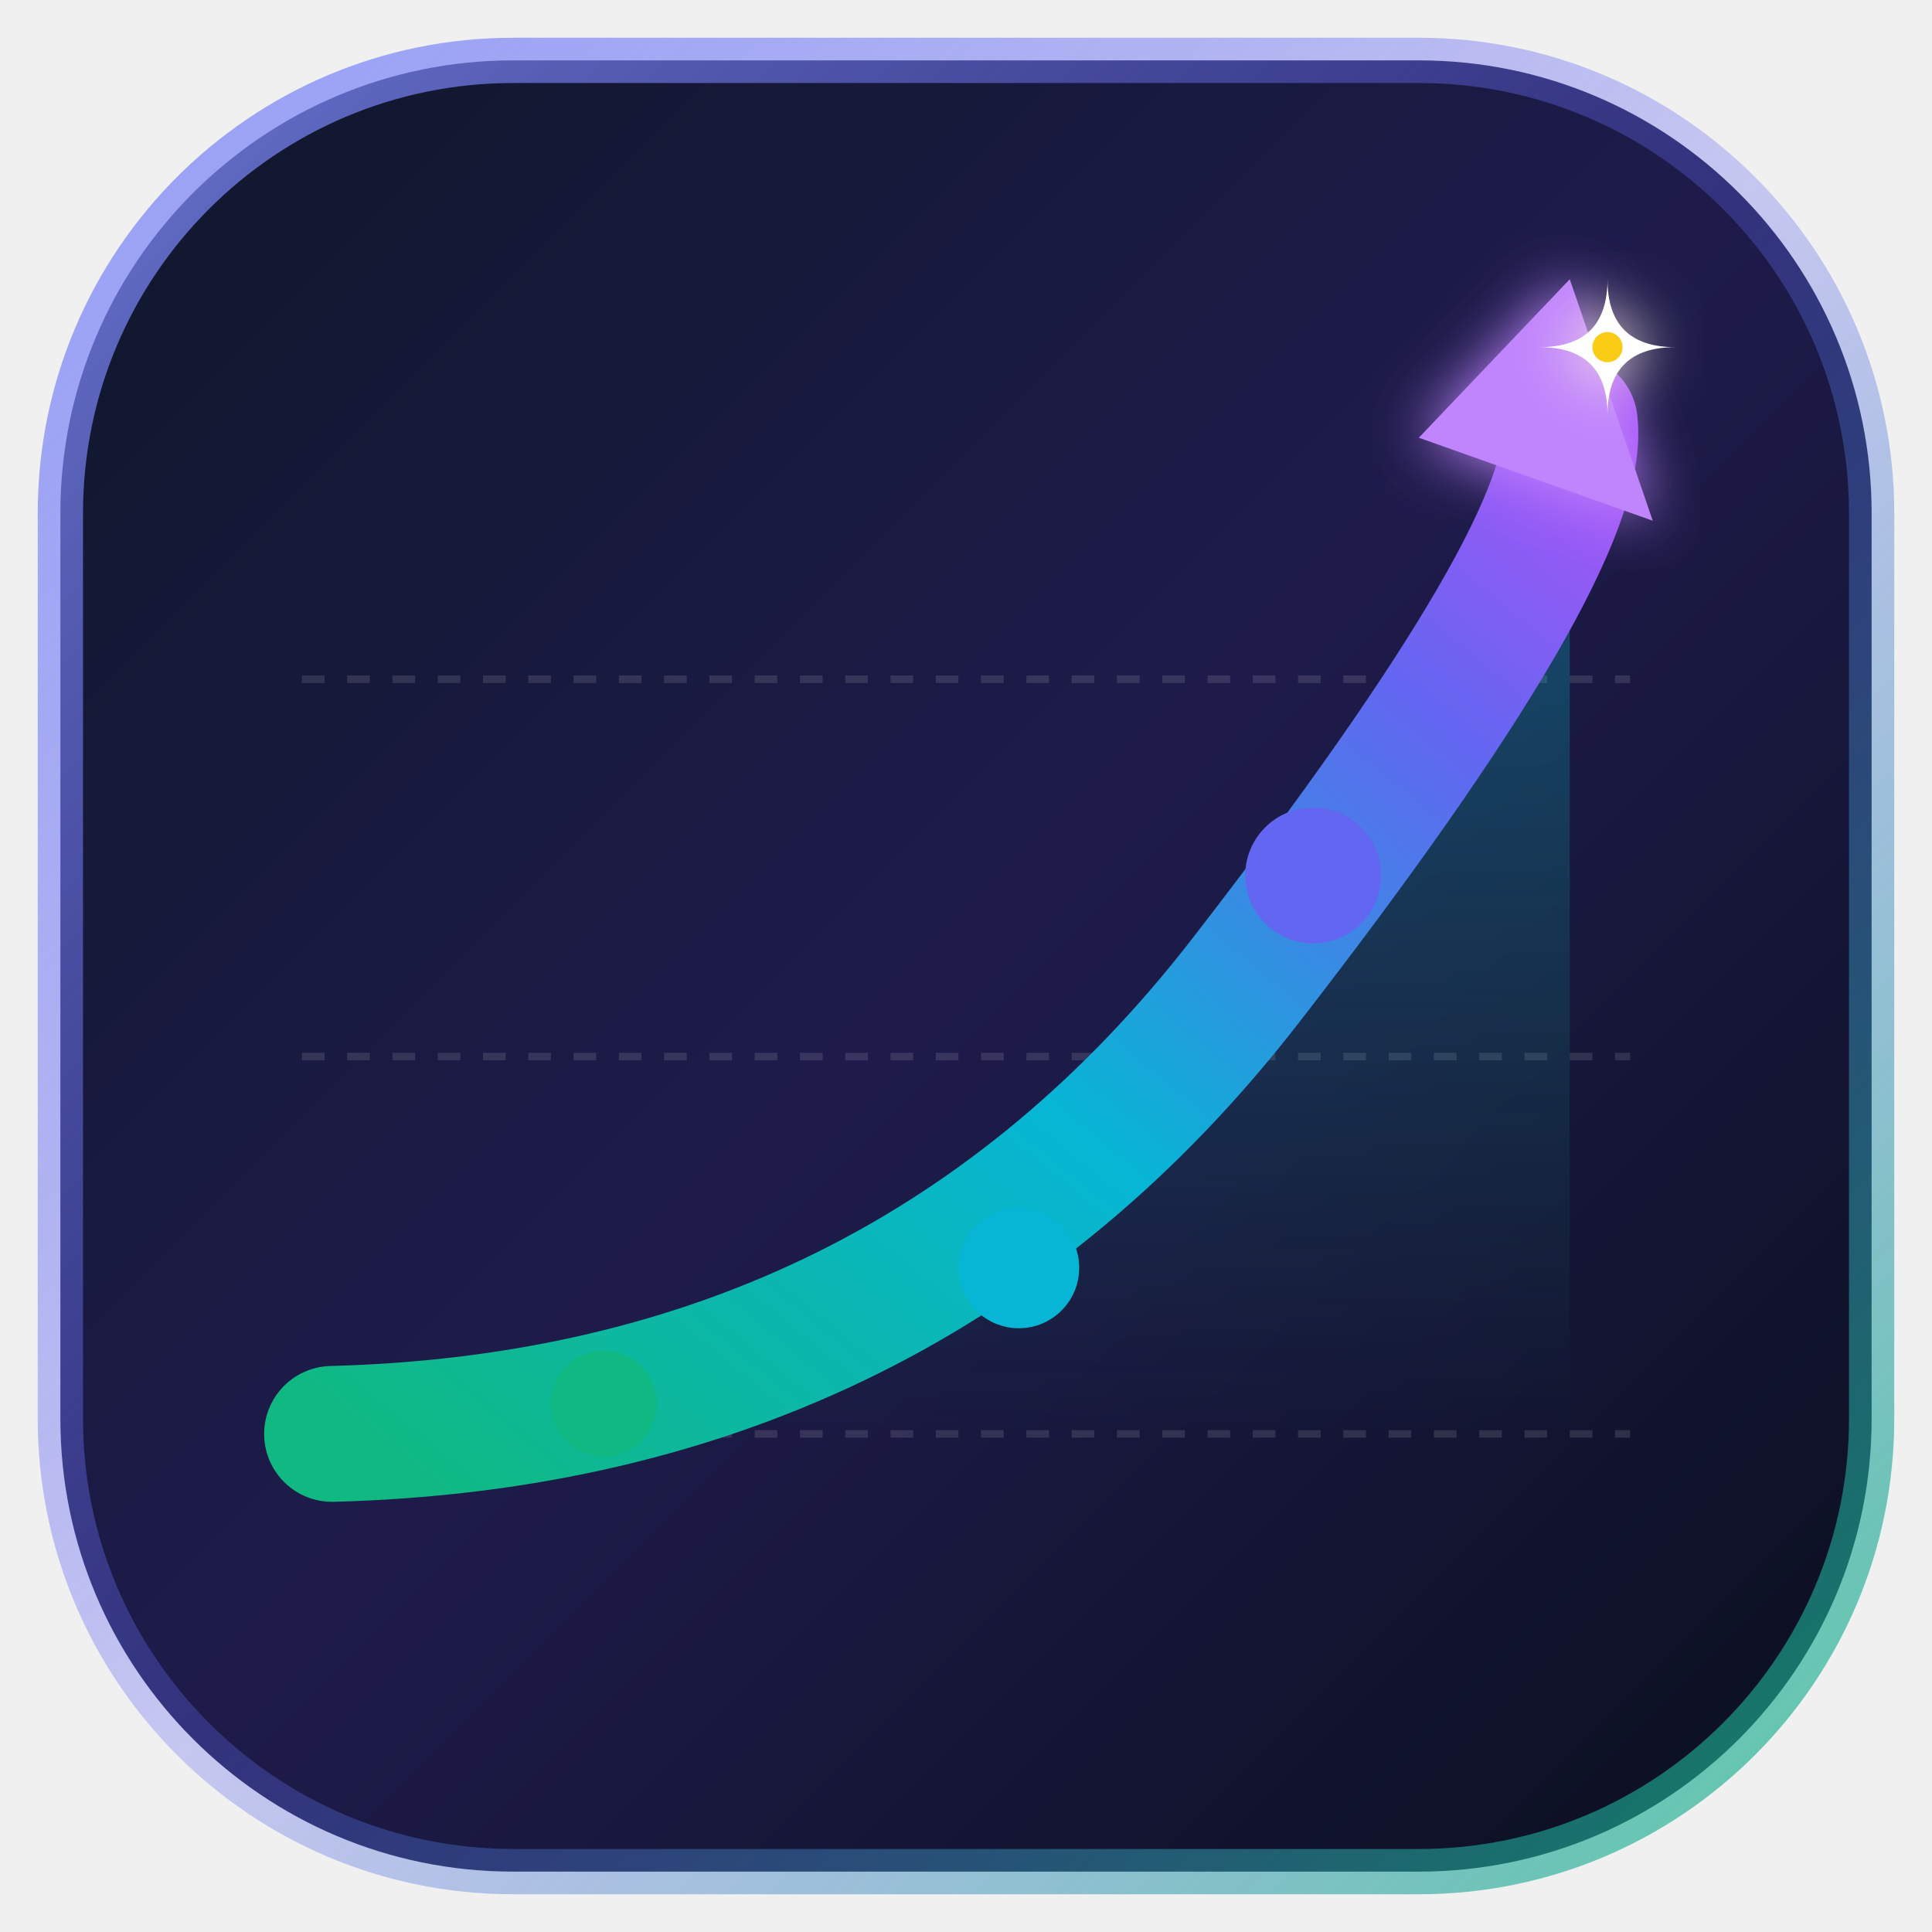
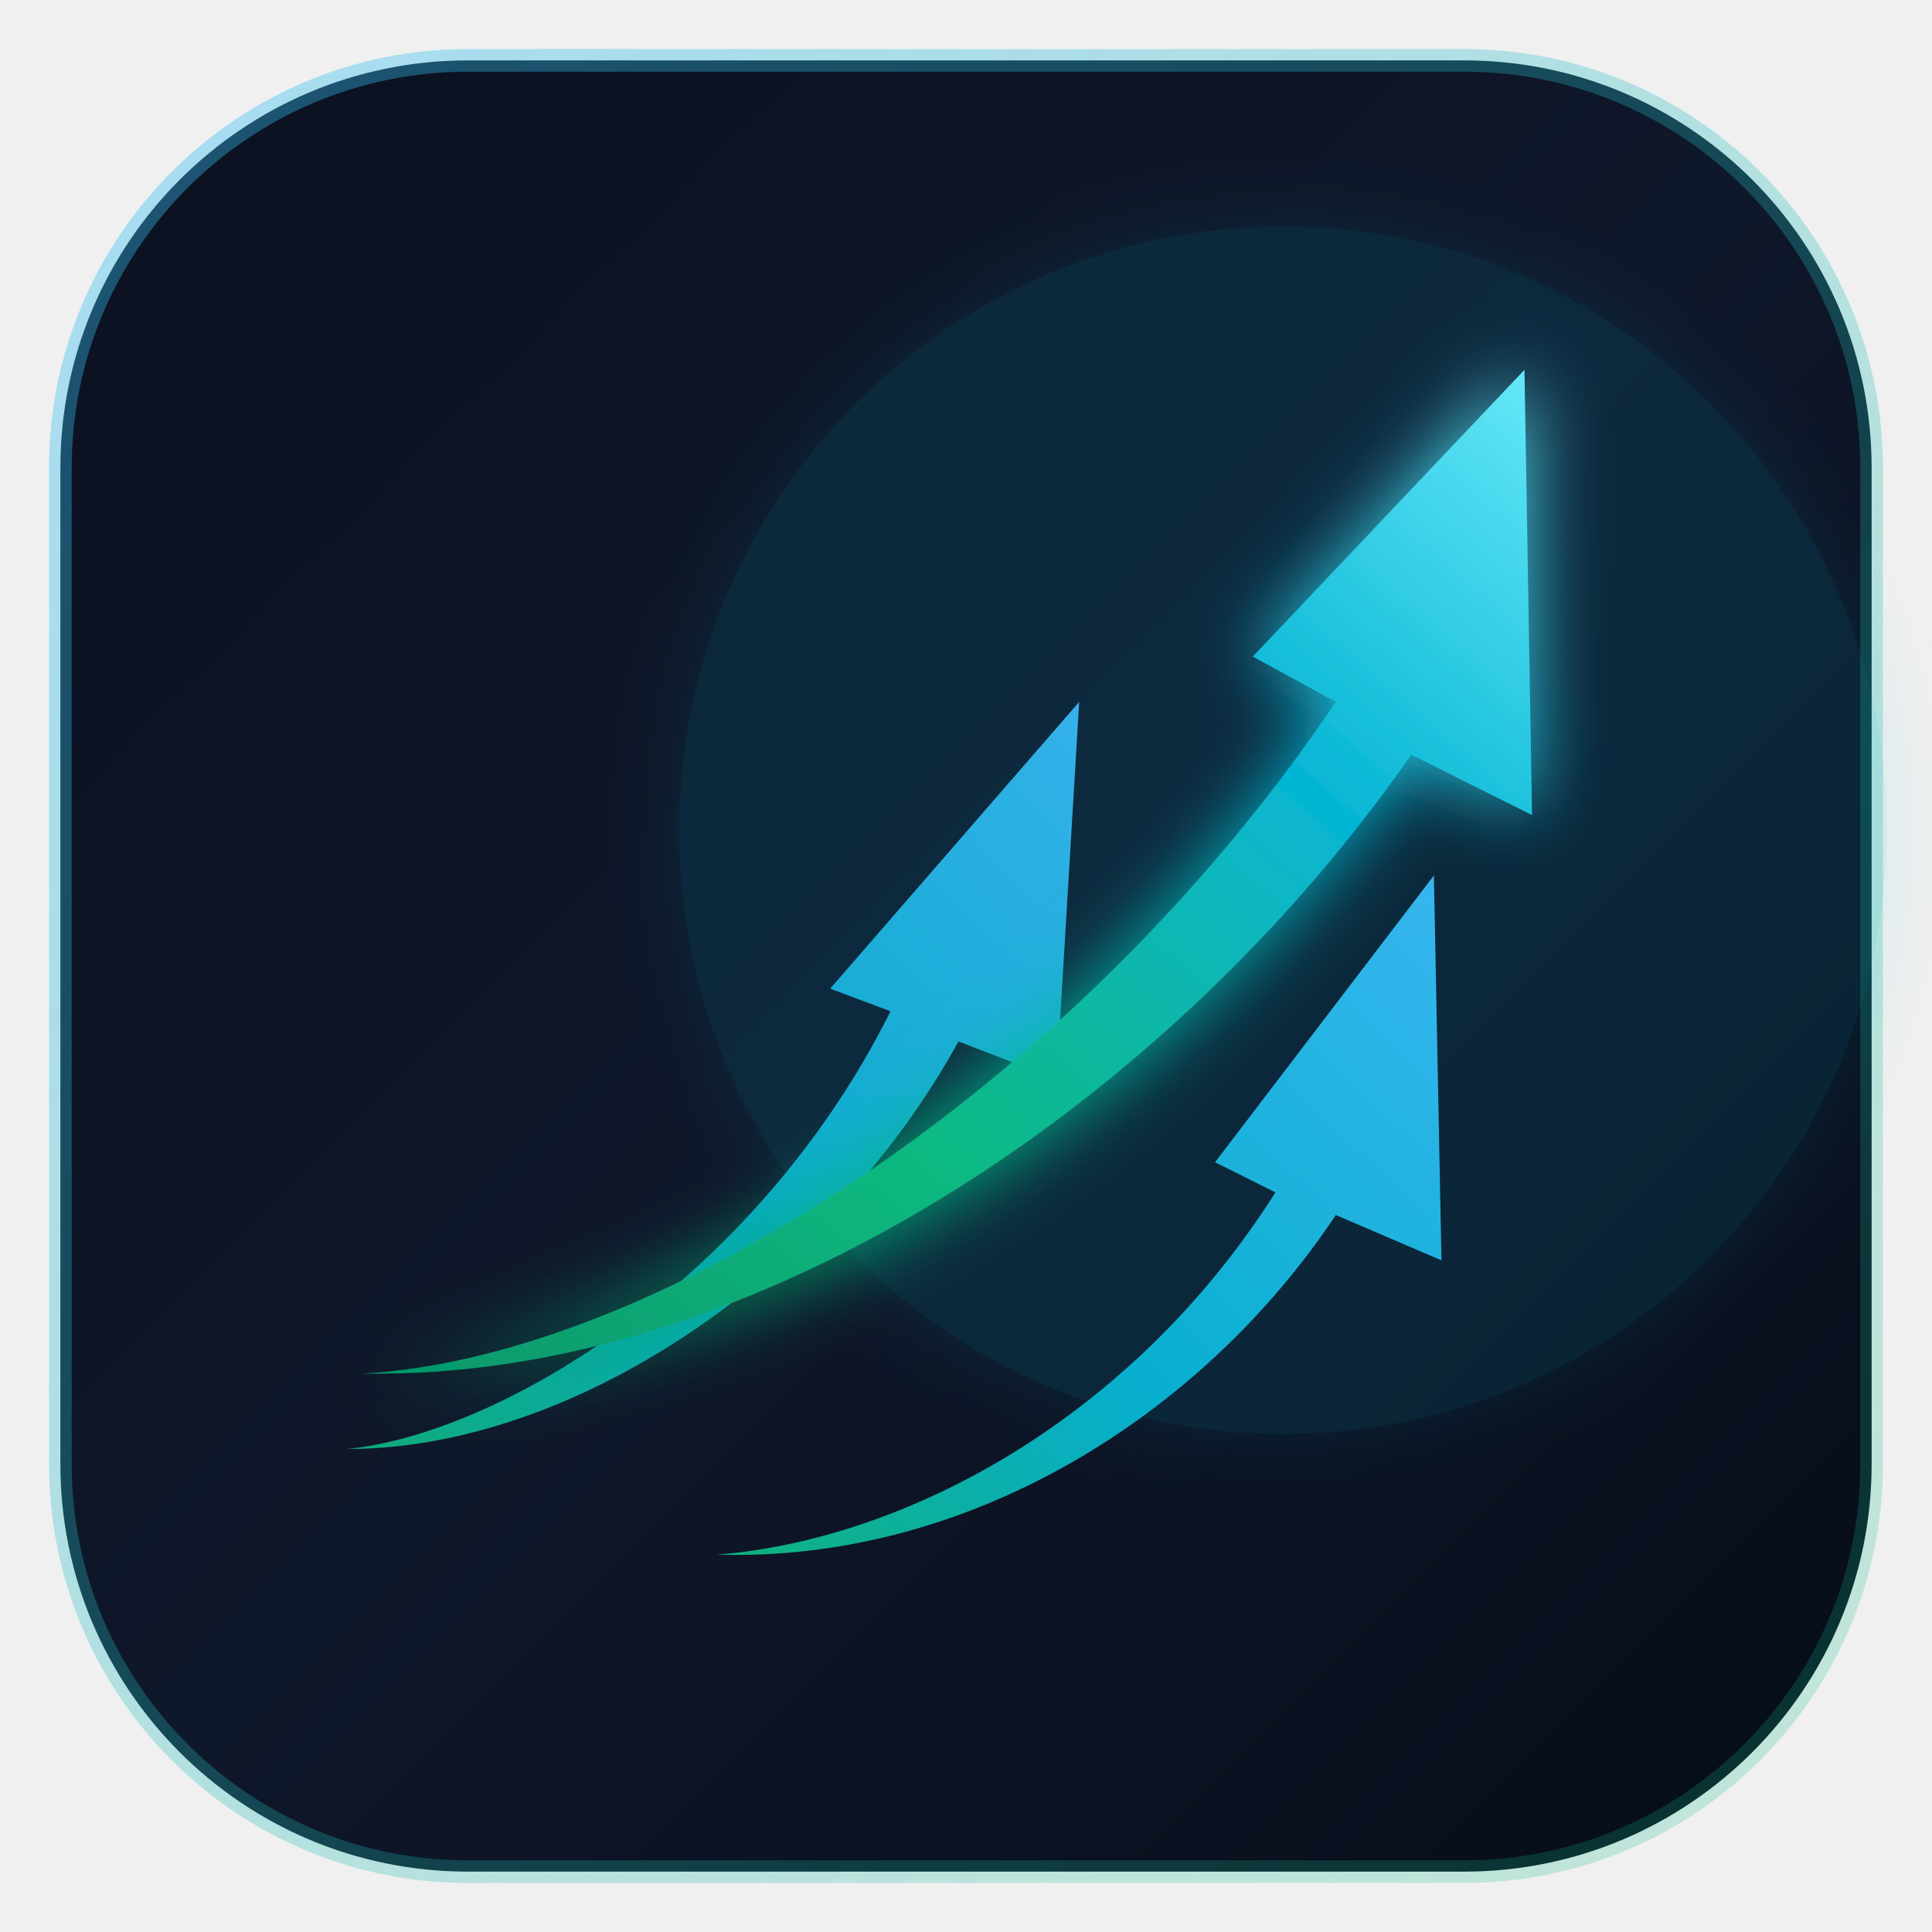
<svg xmlns="http://www.w3.org/2000/svg" viewBox="0 0 512 512" width="100%" height="100%">
  <defs>
-     <linearGradient id="bgGrad" x1="0%" y1="0%" x2="100%" y2="100%">
-       <stop offset="0%" stop-color="#0f172a" />
-       <stop offset="50%" stop-color="#1e1b4b" />
-       <stop offset="100%" stop-color="#0a0f1d" />
+     <linearGradient id="bg" x1="0%" y1="0%" x2="100%" y2="100%">
+       <stop offset="0%" stop-color="#0b1120" />
+       <stop offset="50%" stop-color="#0f172a" />
+       <stop offset="100%" stop-color="#060c18" />
    </linearGradient>
-     <linearGradient id="borderGrad" x1="0%" y1="0%" x2="100%" y2="100%">
-       <stop offset="0%" stop-color="#818cf8" stop-opacity="0.8" />
-       <stop offset="50%" stop-color="#6366f1" stop-opacity="0.3" />
-       <stop offset="100%" stop-color="#10b981" stop-opacity="0.7" />
+     <linearGradient id="emeraldCyan" x1="0%" y1="100%" x2="100%" y2="0%">
+       <stop offset="0%" stop-color="#10b981" />
+       <stop offset="40%" stop-color="#06b6d4" />
+       <stop offset="100%" stop-color="#38bdf8" />
    </linearGradient>
-     <linearGradient id="curveGrad" x1="0%" y1="100%" x2="100%" y2="0%">
-       <stop offset="0%" stop-color="#10b981" />
-       <stop offset="45%" stop-color="#06b6d4" />
-       <stop offset="80%" stop-color="#6366f1" />
-       <stop offset="100%" stop-color="#a855f7" />
+     <linearGradient id="neonGlow" x1="0%" y1="100%" x2="100%" y2="0%">
+       <stop offset="0%" stop-color="#059669" />
+       <stop offset="35%" stop-color="#10b981" />
+       <stop offset="70%" stop-color="#06b6d4" />
+       <stop offset="100%" stop-color="#67e8f9" />
    </linearGradient>
-     <linearGradient id="areaGlow" x1="0%" y1="0%" x2="0%" y2="100%">
-       <stop offset="0%" stop-color="#06b6d4" stop-opacity="0.35" />
-       <stop offset="100%" stop-color="#10b981" stop-opacity="0.0" />
-     </linearGradient>
-     <filter id="glow" x="-20%" y="-20%" width="140%" height="140%">
-       <feGaussianBlur stdDeviation="8" result="blur" />
+     <filter id="neonBlur" x="-20%" y="-20%" width="140%" height="140%">
+       <feGaussianBlur stdDeviation="10" result="blur" />
      <feMerge>
        <feMergeNode in="blur" />
        <feMergeNode in="SourceGraphic" />
      </feMerge>
    </filter>
+     <linearGradient id="borderGrad" x1="0%" y1="0%" x2="100%" y2="100%">
+       <stop offset="0%" stop-color="#38bdf8" stop-opacity="0.4" />
+       <stop offset="100%" stop-color="#10b981" stop-opacity="0.2" />
+     </linearGradient>
  </defs>
-   <rect x="16" y="16" width="480" height="480" rx="120" fill="url(#bgGrad)" stroke="url(#borderGrad)" stroke-width="12" />
-   <g opacity="0.12" stroke="#ffffff" stroke-width="2" stroke-dasharray="6 6">
-     <line x1="80" y1="380" x2="432" y2="380" />
-     <line x1="80" y1="280" x2="432" y2="280" />
-     <line x1="80" y1="180" x2="432" y2="180" />
+   <rect x="16" y="16" width="480" height="480" rx="108" fill="url(#bg)" stroke="url(#borderGrad)" stroke-width="6" />
+   <circle cx="340" cy="220" r="160" fill="#06b6d4" opacity="0.12" filter="url(#neonBlur)" />
+   <g opacity="0.92">
+     <path d="M 92 384 C 132 380 200 340 236 268 L 220 262 L 286 186 L 280 286 L 254 276 C 220 338 152 384 92 384 Z" fill="url(#emeraldCyan)" />
  </g>
-   <path d="M 88 380 Q 240 376 330 260 T 416 112 L 416 380 Z" fill="url(#areaGlow)" />
-   <path d="M 88 380 Q 240 376 330 260 T 416 112" fill="none" stroke="url(#curveGrad)" stroke-width="36" stroke-linecap="round" />
-   <circle cx="160" cy="372" r="14" fill="#10b981" />
-   <circle cx="270" cy="336" r="16" fill="#06b6d4" />
-   <circle cx="348" cy="232" r="18" fill="#6366f1" />
-   <polygon points="416,74 438,138 376,116" fill="#c084fc" filter="url(#glow)" />
-   <g transform="translate(426, 92)" filter="url(#glow)">
-     <path d="M 0 -18 Q 0 0 18 0 Q 0 0 0 18 Q 0 0 -18 0 Q 0 0 0 -18 Z" fill="#ffffff" />
-     <circle cx="0" cy="0" r="4" fill="#facc15" />
+   <g opacity="0.95">
+     <path d="M 190 412 C 240 408 300 376 338 316 L 322 308 L 380 232 L 382 334 L 354 322 C 318 376 256 414 190 412 Z" fill="url(#emeraldCyan)" />
+   </g>
+   <g filter="url(#neonBlur)">
+     <path d="M 96 364 C 172 360 284 290 354 186 L 332 174 L 404 98 L 406 216 L 374 200 C 310 292 200 366 96 364 Z" fill="url(#neonGlow)" />
  </g>
</svg>
